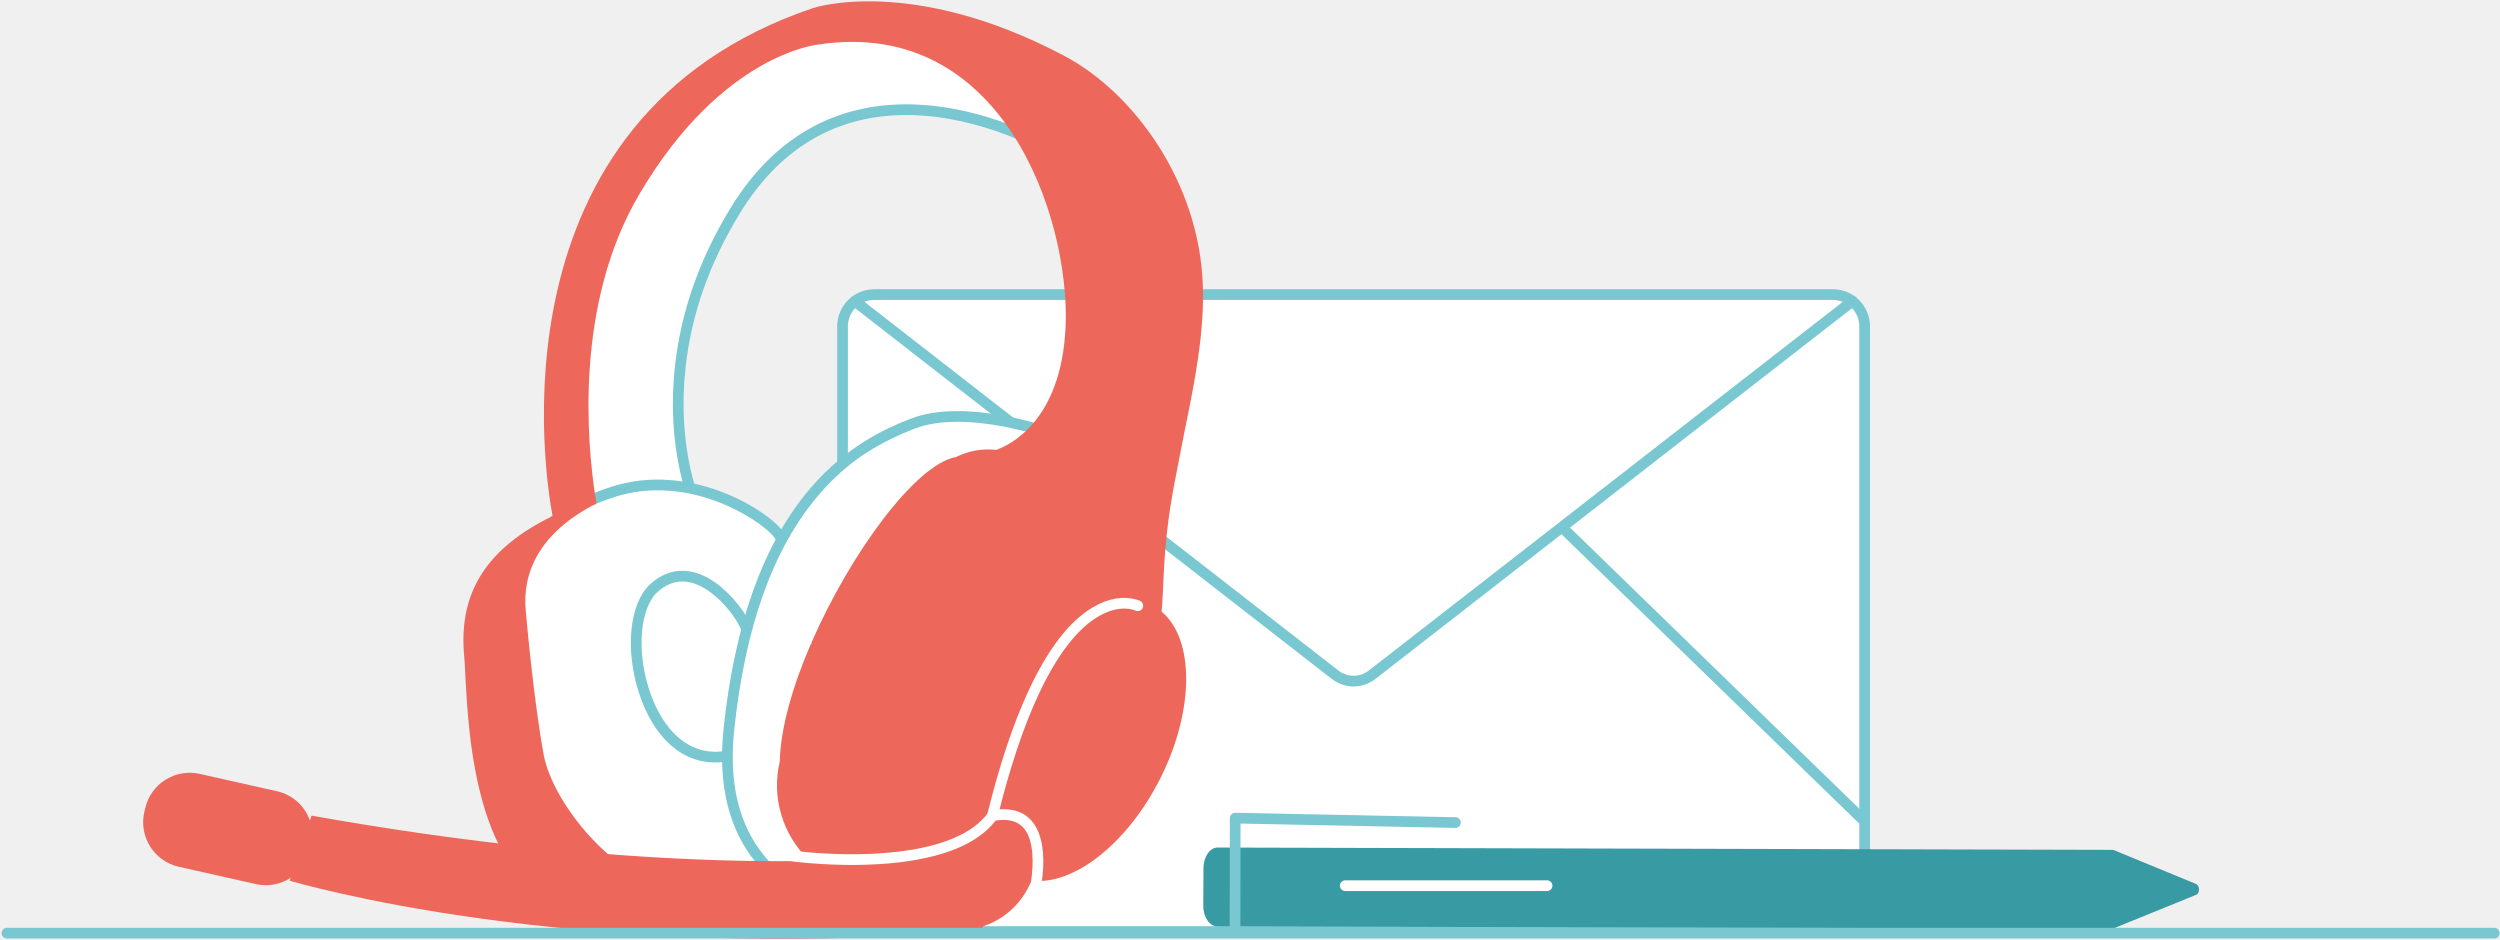
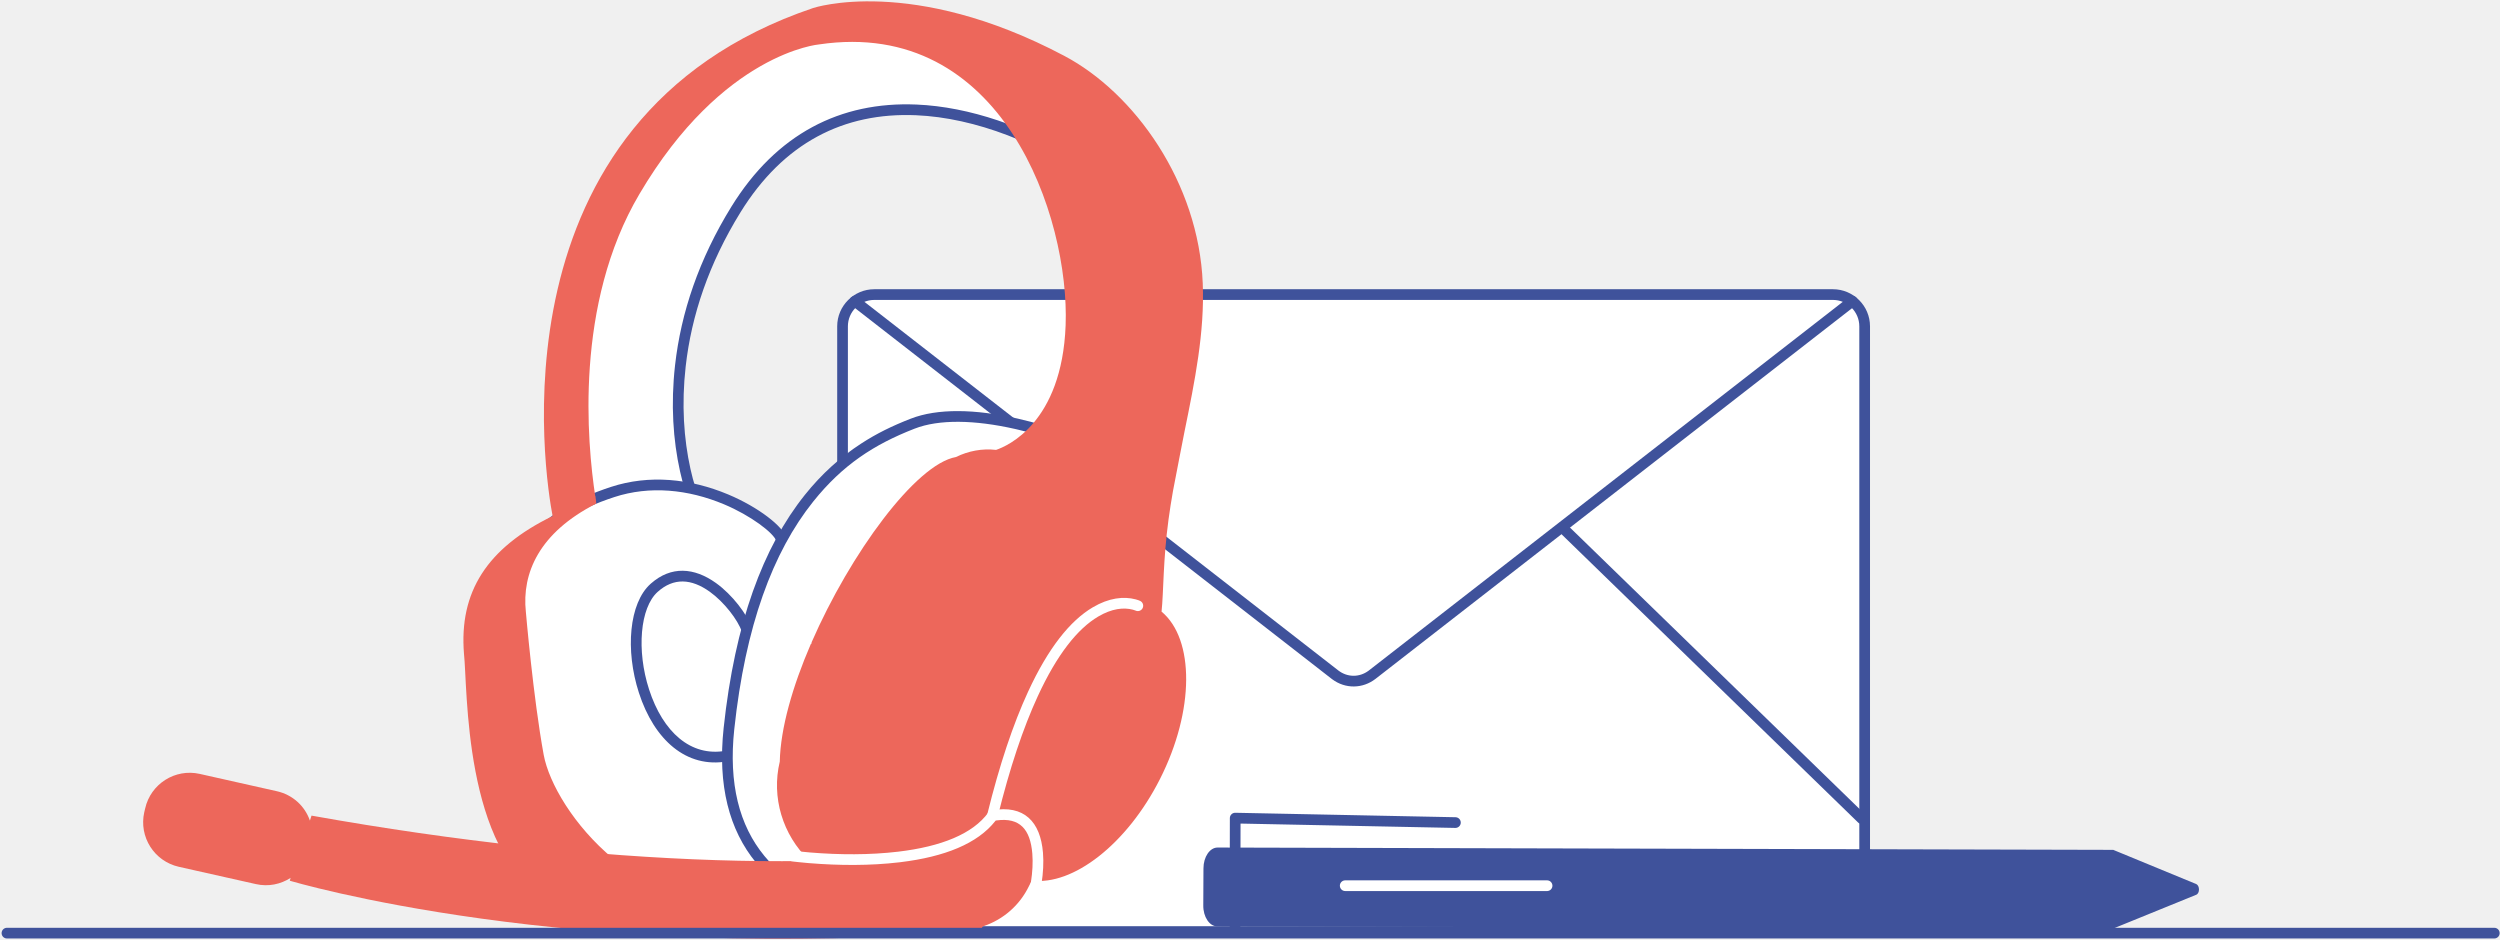
<svg xmlns="http://www.w3.org/2000/svg" width="1402" height="527" viewBox="0 0 1402 527" fill="none">
  <path fill-rule="evenodd" clip-rule="evenodd" d="M1027.9 522.399H490.3C480.5 522.399 472.5 514.399 472.5 504.599V182.999C472.5 173.199 480.5 165.199 490.3 165.199H1027.9C1037.7 165.199 1045.7 173.199 1045.7 182.999V504.699C1045.6 514.399 1037.7 522.399 1027.9 522.399Z" fill="white" />
-   <path fill-rule="evenodd" clip-rule="evenodd" d="M1027.9 162.199H490.3C478.843 162.199 469.5 171.542 469.5 182.999V504.599C469.5 516.056 478.843 525.399 490.3 525.399H1027.9C1039.3 525.399 1048.58 516.118 1048.7 504.73L1048.7 182.999C1048.7 171.542 1039.36 162.199 1027.9 162.199ZM490.3 168.199H1027.9C1036.04 168.199 1042.7 174.856 1042.7 182.999V504.699C1042.62 512.781 1036 519.399 1027.9 519.399H490.3C482.157 519.399 475.5 512.742 475.5 504.599V182.999C475.5 174.856 482.157 168.199 490.3 168.199Z" fill="#79C7D1" />
-   <path fill-rule="evenodd" clip-rule="evenodd" d="M1036.96 166.531C1038.27 165.513 1040.15 165.749 1041.17 167.057C1042.15 168.314 1041.97 170.105 1040.79 171.145L1040.64 171.267L771.442 380.667C764.169 386.324 754.437 386.408 747.09 380.92L746.758 380.667L477.558 171.267C476.25 170.249 476.015 168.364 477.032 167.057C478.01 165.799 479.79 165.533 481.089 166.419L481.242 166.531L750.442 375.931C755.564 379.914 762.292 379.987 767.472 376.148L767.758 375.931L1036.96 166.531Z" fill="#79C7D1" />
+   <path fill-rule="evenodd" clip-rule="evenodd" d="M1027.9 162.199H490.3C478.843 162.199 469.5 171.542 469.5 182.999V504.599C469.5 516.056 478.843 525.399 490.3 525.399H1027.9C1039.3 525.399 1048.58 516.118 1048.7 504.73L1048.7 182.999C1048.7 171.542 1039.36 162.199 1027.9 162.199ZM490.3 168.199H1027.9C1036.04 168.199 1042.7 174.856 1042.7 182.999V504.699C1042.62 512.781 1036 519.399 1027.9 519.399H490.3C482.157 519.399 475.5 512.742 475.5 504.599V182.999C475.5 174.856 482.157 168.199 490.3 168.199Z" style="fill: rgb(63, 82, 155);" />
+   <path fill-rule="evenodd" clip-rule="evenodd" d="M1036.96 166.531C1038.27 165.513 1040.15 165.749 1041.17 167.057C1042.15 168.314 1041.97 170.105 1040.79 171.145L1040.64 171.267L771.442 380.667C764.169 386.324 754.437 386.408 747.09 380.92L746.758 380.667L477.558 171.267C476.25 170.249 476.015 168.364 477.032 167.057C478.01 165.799 479.79 165.533 481.089 166.419L481.242 166.531L750.442 375.931C755.564 379.914 762.292 379.987 767.472 376.148L767.758 375.931L1036.96 166.531Z" style="fill: rgb(63, 82, 155);" />
  <path fill-rule="evenodd" clip-rule="evenodd" d="M478.6 456.098L642.9 296.398L478.6 456.098Z" fill="white" />
  <path fill-rule="evenodd" clip-rule="evenodd" d="M640.809 294.247C641.997 293.092 643.896 293.119 645.051 294.307C646.16 295.448 646.179 297.244 645.128 298.408L644.991 298.55L480.691 458.25C479.503 459.404 477.604 459.378 476.449 458.189C475.34 457.049 475.321 455.253 476.372 454.089L476.509 453.947L640.809 294.247Z" fill="#79C7D1" />
  <path fill-rule="evenodd" clip-rule="evenodd" d="M876.7 296.398L1044.1 459.098L876.7 296.398Z" fill="white" />
-   <path fill-rule="evenodd" clip-rule="evenodd" d="M874.549 294.308C875.657 293.167 877.452 293.096 878.645 294.114L878.791 294.247L1046.19 456.947C1047.38 458.102 1047.41 460.001 1046.25 461.189C1045.14 462.33 1043.35 462.4 1042.16 461.383L1042.01 461.25L874.609 298.55C873.421 297.395 873.394 295.496 874.549 294.308Z" fill="#79C7D1" />
+   <path fill-rule="evenodd" clip-rule="evenodd" d="M874.549 294.308C875.657 293.167 877.452 293.096 878.645 294.114L878.791 294.247L1046.19 456.947C1047.38 458.102 1047.41 460.001 1046.25 461.189C1045.14 462.33 1043.35 462.4 1042.16 461.383L1042.01 461.25L874.609 298.55C873.421 297.395 873.394 295.496 874.549 294.308Z" style="fill: rgb(63, 82, 155);" />
  <path fill-rule="evenodd" clip-rule="evenodd" d="M323.9 289.3L388.2 277.4C388.2 277.4 359.2 204.2 412.7 117.5C466.2 30.9 560.9 60.9 616.6 100.1C616.6 100.1 550.2 -7.5 466.9 15.5C383.6 38.5 343 89.6 326.7 177.3C310.4 265 323.9 289.3 323.9 289.3Z" fill="white" />
-   <path fill-rule="evenodd" clip-rule="evenodd" d="M466.101 12.608C383.475 35.422 340.644 85.858 323.75 176.752C314.394 227.093 313.755 261.001 318.347 281.679C318.95 284.395 319.603 286.631 320.266 288.422L320.471 288.96C320.802 289.806 321.078 290.398 321.277 290.757C321.903 291.884 323.179 292.485 324.446 292.25L388.746 280.35C390.604 280.006 391.685 278.052 390.989 276.295L390.792 275.768L390.689 275.482C390.47 274.867 390.228 274.15 389.968 273.335L389.836 272.919C388.942 270.069 388.045 266.734 387.205 262.946C383.491 246.184 382.135 226.782 384.532 205.495C387.758 176.848 397.528 147.8 415.253 119.076C439.34 80.086 473.223 62.915 513.698 64.623C547.065 66.031 583.608 80.55 614.873 102.553C617.496 104.399 620.752 101.408 619.237 98.669L619.038 98.341L618.496 97.489L618.08 96.848C617.719 96.295 617.319 95.692 616.883 95.042L616.617 94.647C614.561 91.604 612.151 88.217 609.404 84.572C601.562 74.165 592.586 63.76 582.609 54.039C566.618 38.459 549.602 26.156 531.778 18.372C510.332 9.008 488.581 6.596 466.859 12.402L466.101 12.608ZM529.377 23.871C546.465 31.333 562.911 43.224 578.422 58.337C588.163 67.828 596.944 78.006 604.613 88.183L605.279 89.071L604.531 88.615C575.719 71.11 543.739 59.885 513.951 58.628C471.349 56.83 435.399 75.049 410.148 115.923C391.948 145.417 381.893 175.313 378.57 204.824C376.094 226.806 377.496 246.865 381.347 264.244C382.166 267.939 383.041 271.236 383.923 274.107L384.227 275.084L325.738 285.909L325.65 285.655C325.162 284.233 324.671 282.482 324.204 280.378C319.805 260.572 320.43 227.452 329.649 177.848C346.139 89.129 387.376 40.57 467.698 18.392C488.267 12.713 508.881 14.921 529.377 23.871Z" fill="#79C7D1" />
+   <path fill-rule="evenodd" clip-rule="evenodd" d="M466.101 12.608C383.475 35.422 340.644 85.858 323.75 176.752C314.394 227.093 313.755 261.001 318.347 281.679C318.95 284.395 319.603 286.631 320.266 288.422L320.471 288.96C320.802 289.806 321.078 290.398 321.277 290.757C321.903 291.884 323.179 292.485 324.446 292.25L388.746 280.35C390.604 280.006 391.685 278.052 390.989 276.295L390.792 275.768L390.689 275.482C390.47 274.867 390.228 274.15 389.968 273.335L389.836 272.919C388.942 270.069 388.045 266.734 387.205 262.946C383.491 246.184 382.135 226.782 384.532 205.495C387.758 176.848 397.528 147.8 415.253 119.076C439.34 80.086 473.223 62.915 513.698 64.623C547.065 66.031 583.608 80.55 614.873 102.553C617.496 104.399 620.752 101.408 619.237 98.669L619.038 98.341L618.496 97.489L618.08 96.848C617.719 96.295 617.319 95.692 616.883 95.042L616.617 94.647C614.561 91.604 612.151 88.217 609.404 84.572C601.562 74.165 592.586 63.76 582.609 54.039C566.618 38.459 549.602 26.156 531.778 18.372C510.332 9.008 488.581 6.596 466.859 12.402L466.101 12.608ZM529.377 23.871C546.465 31.333 562.911 43.224 578.422 58.337C588.163 67.828 596.944 78.006 604.613 88.183L605.279 89.071L604.531 88.615C575.719 71.11 543.739 59.885 513.951 58.628C471.349 56.83 435.399 75.049 410.148 115.923C391.948 145.417 381.893 175.313 378.57 204.824C376.094 226.806 377.496 246.865 381.347 264.244C382.166 267.939 383.041 271.236 383.923 274.107L384.227 275.084L325.738 285.909L325.65 285.655C325.162 284.233 324.671 282.482 324.204 280.378C319.805 260.572 320.43 227.452 329.649 177.848C346.139 89.129 387.376 40.57 467.698 18.392C488.267 12.713 508.881 14.921 529.377 23.871Z" style="fill: rgb(63, 82, 155);" />
  <path fill-rule="evenodd" clip-rule="evenodd" d="M288.3 343.799C285.5 316.999 297.7 290.899 343.6 275.899C389.5 260.899 435.7 292.999 438.3 302.799C440.9 312.599 505.6 487.099 434 504.299C362.4 521.499 304.3 461.499 298.4 429.199C292.5 396.899 288.3 343.799 288.3 343.799Z" fill="white" />
-   <path fill-rule="evenodd" clip-rule="evenodd" d="M406.029 282.817C421.08 289.119 433.948 298.934 435.358 303.424L435.5 303.908C436.154 306.04 439.442 315.997 440.467 319.186C443.882 329.814 447.03 340.304 450.014 351.32C455.036 369.859 458.98 387.705 461.514 404.465C469.834 459.482 461.947 494.501 433.299 501.383C401.516 509.018 370.077 501.543 343.279 482.852C320.96 467.285 304.344 445.045 301.351 428.661C299.819 420.273 298.315 409.999 296.855 398.26C295.46 387.047 294.176 375.076 293.025 363.057L292.605 358.604C292.292 355.229 292.008 352.054 291.756 349.127L291.291 343.563C288.222 314.18 304.197 291.932 344.532 278.751C364.333 272.28 385.869 274.375 406.029 282.817ZM285.221 343.146L285.335 344.355L285.703 348.767L286.015 352.353C286.26 355.13 286.53 358.096 286.823 361.216C288.036 374.094 289.405 386.973 290.901 399.001L291.33 402.397C292.668 412.835 294.044 422.047 295.449 429.739C298.757 447.851 316.329 471.37 339.846 487.773C367.978 507.394 401.141 515.279 434.701 507.217C452.384 502.969 463.22 489.626 467.888 468.894C471.777 451.625 471.37 429.514 467.447 403.567C464.875 386.558 460.883 368.496 455.805 349.751C453.026 339.492 450.108 329.691 446.969 319.82L445.668 315.771C444.196 311.247 441.376 302.696 441.2 302.03C439.401 295.25 425.151 284.319 408.346 277.282C386.949 268.323 363.968 266.087 342.668 273.048C300.18 286.933 282.306 311.371 285.221 343.146Z" fill="#79C7D1" />
-   <path fill-rule="evenodd" clip-rule="evenodd" d="M364.795 327.468C352.799 338.244 350.546 364.571 358.296 388.5C366.88 415.003 384.996 431.038 407.926 426.954C428.828 423.231 436.615 409.02 434.093 388.634C433.191 381.351 431.02 373.632 427.966 365.823C426.54 362.175 425.013 358.746 423.485 355.63L423.034 354.722C422.814 354.282 422.601 353.864 422.397 353.469L421.808 352.351L421.545 351.866L421.639 352.13C419.037 344.519 410.627 333.478 401.521 326.961C389.23 318.163 376.359 317.331 365.135 327.167L364.795 327.468ZM398.029 331.84C406.136 337.643 413.772 347.667 415.961 354.071C416.001 354.186 416.047 354.299 416.1 354.409L416.606 355.347L417.069 356.23C417.39 356.85 417.735 357.532 418.098 358.273C419.557 361.246 421.016 364.525 422.378 368.008C425.264 375.388 427.306 382.646 428.138 389.371C430.305 406.881 424.237 417.954 406.874 421.047C387.45 424.506 371.77 410.626 364.004 386.651C356.904 364.731 358.955 340.78 368.805 331.932C377.775 323.874 387.711 324.454 398.029 331.84Z" fill="#79C7D1" />
+   <path fill-rule="evenodd" clip-rule="evenodd" d="M406.029 282.817C421.08 289.119 433.948 298.934 435.358 303.424L435.5 303.908C436.154 306.04 439.442 315.997 440.467 319.186C443.882 329.814 447.03 340.304 450.014 351.32C455.036 369.859 458.98 387.705 461.514 404.465C469.834 459.482 461.947 494.501 433.299 501.383C401.516 509.018 370.077 501.543 343.279 482.852C320.96 467.285 304.344 445.045 301.351 428.661C299.819 420.273 298.315 409.999 296.855 398.26C295.46 387.047 294.176 375.076 293.025 363.057L292.605 358.604C292.292 355.229 292.008 352.054 291.756 349.127L291.291 343.563C288.222 314.18 304.197 291.932 344.532 278.751C364.333 272.28 385.869 274.375 406.029 282.817ZM285.221 343.146L285.335 344.355L285.703 348.767L286.015 352.353C286.26 355.13 286.53 358.096 286.823 361.216C288.036 374.094 289.405 386.973 290.901 399.001L291.33 402.397C292.668 412.835 294.044 422.047 295.449 429.739C298.757 447.851 316.329 471.37 339.846 487.773C367.978 507.394 401.141 515.279 434.701 507.217C452.384 502.969 463.22 489.626 467.888 468.894C471.777 451.625 471.37 429.514 467.447 403.567C464.875 386.558 460.883 368.496 455.805 349.751C453.026 339.492 450.108 329.691 446.969 319.82L445.668 315.771C444.196 311.247 441.376 302.696 441.2 302.03C439.401 295.25 425.151 284.319 408.346 277.282C386.949 268.323 363.968 266.087 342.668 273.048C300.18 286.933 282.306 311.371 285.221 343.146Z" style="fill: rgb(63, 82, 155);" />
+   <path fill-rule="evenodd" clip-rule="evenodd" d="M364.795 327.468C352.799 338.244 350.546 364.571 358.296 388.5C366.88 415.003 384.996 431.038 407.926 426.954C428.828 423.231 436.615 409.02 434.093 388.634C433.191 381.351 431.02 373.632 427.966 365.823C426.54 362.175 425.013 358.746 423.485 355.63L423.034 354.722C422.814 354.282 422.601 353.864 422.397 353.469L421.808 352.351L421.545 351.866L421.639 352.13C419.037 344.519 410.627 333.478 401.521 326.961C389.23 318.163 376.359 317.331 365.135 327.167L364.795 327.468ZM398.029 331.84C406.136 337.643 413.772 347.667 415.961 354.071C416.001 354.186 416.047 354.299 416.1 354.409L416.606 355.347L417.069 356.23C417.39 356.85 417.735 357.532 418.098 358.273C419.557 361.246 421.016 364.525 422.378 368.008C425.264 375.388 427.306 382.646 428.138 389.371C430.305 406.881 424.237 417.954 406.874 421.047C387.45 424.506 371.77 410.626 364.004 386.651C356.904 364.731 358.955 340.78 368.805 331.932C377.775 323.874 387.711 324.454 398.029 331.84Z" style="fill: rgb(63, 82, 155);" />
  <path fill-rule="evenodd" clip-rule="evenodd" d="M622.9 257.201C598.6 243.401 543.1 225.401 511.8 237.601C480.5 249.801 422.6 279.801 408.8 408.601C395 537.401 547.9 516.901 547.9 516.901L622.9 257.201Z" fill="white" />
-   <path fill-rule="evenodd" clip-rule="evenodd" d="M510.71 234.806C500.373 238.835 491.678 243.063 482.805 248.84C471.339 256.306 460.862 265.675 451.395 277.501C427.956 306.782 412.138 349.29 405.817 408.281C402.371 440.449 408.903 465.442 424.031 483.827C436.702 499.224 454.906 509.433 477.146 515.286C498.408 520.88 520.801 522.014 540.911 520.571L542.006 520.49C543.548 520.372 544.939 520.246 546.166 520.118L547.634 519.957L548.299 519.874C549.478 519.716 550.452 518.876 550.782 517.733L625.782 258.033C626.167 256.7 625.588 255.277 624.381 254.592C610.861 246.914 590.35 239.174 570.635 234.725C546.761 229.336 525.755 228.942 510.71 234.806ZM570.273 240.796C587.854 244.856 606 251.565 618.729 258.333L619.353 258.667L545.572 514.147L544.635 514.242C543.693 514.332 542.662 514.422 541.547 514.507C521.766 516.025 499.572 514.982 478.673 509.483C457.559 503.927 440.444 494.329 428.664 480.014C414.612 462.938 408.501 439.554 411.783 408.921C417.988 351.005 433.405 309.576 456.079 281.251C472.501 260.737 490.095 249.281 512.889 240.396C526.594 235.055 546.5 235.428 569.314 240.577L570.273 240.796Z" fill="#79C7D1" />
+   <path fill-rule="evenodd" clip-rule="evenodd" d="M510.71 234.806C500.373 238.835 491.678 243.063 482.805 248.84C471.339 256.306 460.862 265.675 451.395 277.501C427.956 306.782 412.138 349.29 405.817 408.281C402.371 440.449 408.903 465.442 424.031 483.827C436.702 499.224 454.906 509.433 477.146 515.286C498.408 520.88 520.801 522.014 540.911 520.571L542.006 520.49C543.548 520.372 544.939 520.246 546.166 520.118L547.634 519.957L548.299 519.874C549.478 519.716 550.452 518.876 550.782 517.733L625.782 258.033C626.167 256.7 625.588 255.277 624.381 254.592C610.861 246.914 590.35 239.174 570.635 234.725C546.761 229.336 525.755 228.942 510.71 234.806ZM570.273 240.796C587.854 244.856 606 251.565 618.729 258.333L619.353 258.667L545.572 514.147L544.635 514.242C543.693 514.332 542.662 514.422 541.547 514.507C521.766 516.025 499.572 514.982 478.673 509.483C457.559 503.927 440.444 494.329 428.664 480.014C414.612 462.938 408.501 439.554 411.783 408.921C417.988 351.005 433.405 309.576 456.079 281.251C472.501 260.737 490.095 249.281 512.889 240.396C526.594 235.055 546.5 235.428 569.314 240.577L570.273 240.796Z" style="fill: rgb(63, 82, 155);" />
  <path fill-rule="evenodd" clip-rule="evenodd" d="M657.8 275.4C659.7 265.3 664.2 242.4 664.2 242.4C670.1 213.5 675.6 186.4 674.5 158.9C672.2 102.3 636.2 52.1 596.8 31.3C511.2 -14 456 4.5 456 4.5C272.6 66.5 305.9 268.5 309.9 289.4C273.1 307.3 257.4 332 260.2 366.6C262.3 385.5 259.8 477.7 306.6 503.9C353.3 530.1 400 522.6 430.6 505.2C360.9 519.4 310.8 455.1 304.9 423.3C299 391 294.9 343.1 294.9 343.1C292.6 321.5 302.3 298.7 334.4 282.4L334.2 280.8C334.2 280.8 334.2 280.8 334.3 280.8C334.2 280.5 334.2 280.1 334.1 279.8L333.9 278.1L333.8 278.2C329.3 248.5 322 170.7 358.6 108.8C405.4 29.4 459.4 24.9 459.4 24.9C562.2 9.7 599.9 121.6 597.6 182.5C595.5 237.2 564.8 250.2 558.6 252.3C550.8 251.4 543 252.9 536.1 256.3C513.6 260.3 476.9 310.3 455.1 360.3C455.1 360.4 455.2 360.6 455.2 360.7L454.7 361.2C444.5 384.8 437.7 408.4 437.3 427.1C432.5 447.1 438.9 468.2 453.7 482.4L463.4 480.4C462.4 483 461.2 485.3 459.8 487.5C462.3 489.3 465 491 467.9 492.4L517.9 517.1C539.9 528 566.5 518.9 577.1 496.8L578.6 493.8C601.6 496.8 631.9 473.6 650.5 436.9C670 398.4 669.9 358.4 651.4 343C652.6 331.6 652.2 314.4 655.3 291.4C656 286 656.9 280.7 657.8 275.4Z" fill="#ED675B" />
  <path fill-rule="evenodd" clip-rule="evenodd" d="M569.9 470.8C485.6 490.5 336.7 486.4 174.7 457.4L173.8 460.2C171 452.1 164.2 445.7 155.2 443.7L112 434C98.2 430.9 84.5 439.6 81.4 453.4L80.9 455.5C77.8 469.3 86.5 483 100.3 486.1L143.5 495.8C150.5 497.4 157.4 495.9 163 492.3L162.5 493.9C162.5 493.9 320.8 541.5 550.2 521.6C550.1 521.5 570.2 473.3 569.9 470.8Z" fill="#ED675B" />
  <path fill-rule="evenodd" clip-rule="evenodd" d="M556.165 454.448C574.427 451.137 583.476 460.935 584.898 478.165C585.358 483.73 584.995 489.631 584.113 495.393C583.929 496.595 583.733 497.711 583.536 498.725L583.347 499.659C583.248 500.132 583.169 500.484 583.117 500.702C582.729 502.313 581.109 503.304 579.498 502.916C577.944 502.542 576.967 501.022 577.247 499.47L577.449 498.548C577.483 498.389 577.519 498.217 577.556 498.035C577.768 496.982 577.982 495.79 578.182 494.485C578.999 489.149 579.334 483.693 578.919 478.658C577.803 465.14 571.958 458.323 558.893 460.088L558.377 460.162L558.21 460.377C548.145 473.19 529.65 480.477 505.143 483.489L504.376 483.582C487.957 485.53 470.482 485.418 453.972 484.063L452.429 483.932C450.665 483.777 449.029 483.616 447.535 483.455L445.876 483.268L444.297 483.072C442.655 482.85 441.505 481.338 441.727 479.696C441.942 478.113 443.355 476.987 444.928 477.108L446.893 477.346L447.568 477.422C449.587 477.647 451.899 477.873 454.463 478.083C470.608 479.408 487.707 479.518 503.668 477.624C527.818 474.758 545.563 467.656 554.271 455.639C554.725 455.013 555.403 454.586 556.165 454.448Z" fill="white" />
  <path fill-rule="evenodd" clip-rule="evenodd" d="M612.8 340.607C621.869 335.242 630.134 334.342 636.859 336.114C638.031 336.423 638.89 336.748 639.411 337.002C640.902 337.726 641.522 339.522 640.798 341.012C640.1 342.447 638.41 343.075 636.955 342.473L636.788 342.398C636.605 342.309 636.109 342.121 635.33 341.916C630.1 340.538 623.484 341.258 615.856 345.771C604.351 352.578 592.843 366.882 581.953 390.51C573.812 408.172 566.285 430.537 559.513 458.018C559.116 459.627 557.491 460.609 555.882 460.213C554.273 459.816 553.291 458.191 553.687 456.582C560.545 428.752 568.192 406.031 576.504 387.999C587.866 363.348 600.128 348.105 612.8 340.607Z" fill="white" />
-   <path fill-rule="evenodd" clip-rule="evenodd" d="M1231.6 501.801L1184.9 520.801L682.6 519.501C678.3 519.501 674.7 514.201 674.8 507.701L674.9 487.001C674.9 480.501 678.5 475.301 682.8 475.301L1185.1 476.601L1231.7 495.801C1233.7 496.801 1233.7 501.001 1231.6 501.801Z" fill="#389AA3" />
-   <path fill-rule="evenodd" clip-rule="evenodd" d="M692.761 455.801L816.261 458.301C817.917 458.334 819.233 459.704 819.199 461.361C819.167 462.958 817.892 464.239 816.316 464.298L816.139 464.3L695.694 461.861L695.6 521.705C695.598 523.303 694.347 524.607 692.772 524.695L692.595 524.7C690.998 524.698 689.694 523.447 689.605 521.872L689.6 521.695L689.7 458.795C689.703 457.177 690.986 455.864 692.582 455.802L692.761 455.801Z" fill="#79C7D1" />
+   <path fill-rule="evenodd" clip-rule="evenodd" d="M1231.6 501.801L1184.9 520.801L682.6 519.501C678.3 519.501 674.7 514.201 674.8 507.701L674.9 487.001C674.9 480.501 678.5 475.301 682.8 475.301L1185.1 476.601L1231.7 495.801C1233.7 496.801 1233.7 501.001 1231.6 501.801Z" style="fill: rgb(63, 82, 155);" />
+   <path fill-rule="evenodd" clip-rule="evenodd" d="M692.761 455.801L816.261 458.301C817.917 458.334 819.233 459.704 819.199 461.361C819.167 462.958 817.892 464.239 816.316 464.298L816.139 464.3L695.694 461.861L695.6 521.705C695.598 523.303 694.347 524.607 692.772 524.695L692.595 524.7C690.998 524.698 689.694 523.447 689.605 521.872L689.6 521.695L689.7 458.795C689.703 457.177 690.986 455.864 692.582 455.802L692.761 455.801Z" style="fill: rgb(63, 82, 155);" />
  <path fill-rule="evenodd" clip-rule="evenodd" d="M867.6 493.699C869.257 493.699 870.6 495.042 870.6 496.699C870.6 498.297 869.351 499.603 867.776 499.694L867.6 499.699H754.4C752.743 499.699 751.4 498.356 751.4 496.699C751.4 495.102 752.649 493.796 754.224 493.704L754.4 493.699H867.6Z" fill="white" />
-   <path fill-rule="evenodd" clip-rule="evenodd" d="M1398.8 520.301C1400.46 520.301 1401.8 521.644 1401.8 523.301C1401.8 524.898 1400.55 526.204 1398.98 526.296L1398.8 526.301H3.9C2.243 526.301 0.9 524.958 0.9 523.301C0.9 521.703 2.149 520.397 3.724 520.306L3.9 520.301H1398.8Z" fill="#79C7D1" />
+   <path fill-rule="evenodd" clip-rule="evenodd" d="M1398.8 520.301C1400.46 520.301 1401.8 521.644 1401.8 523.301C1401.8 524.898 1400.55 526.204 1398.98 526.296L1398.8 526.301H3.9C2.243 526.301 0.9 524.958 0.9 523.301C0.9 521.703 2.149 520.397 3.724 520.306L3.9 520.301H1398.8Z" style="fill: rgb(63, 82, 155);" />
</svg>
